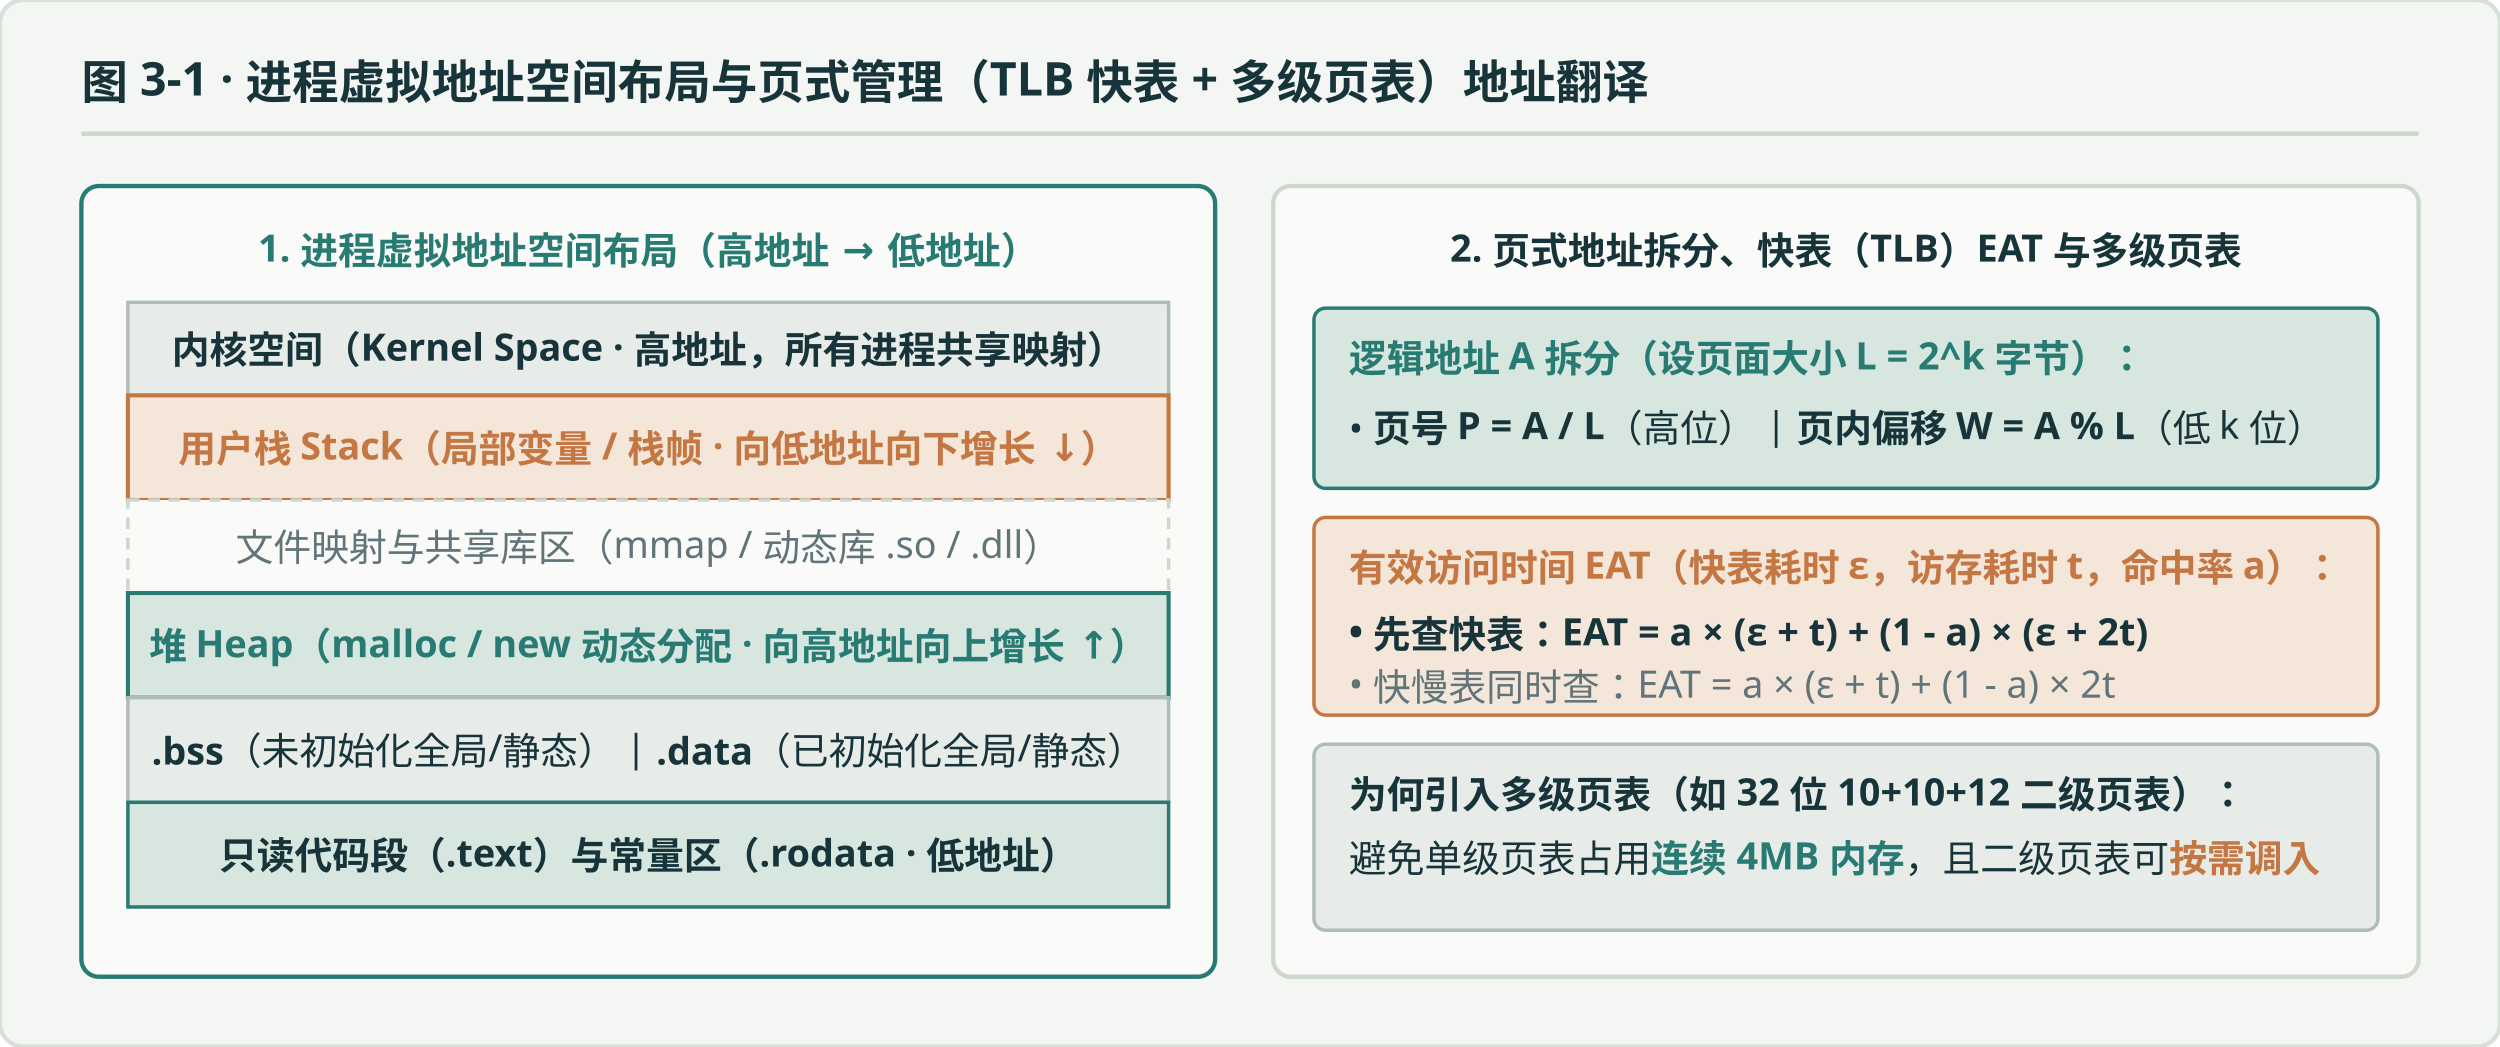
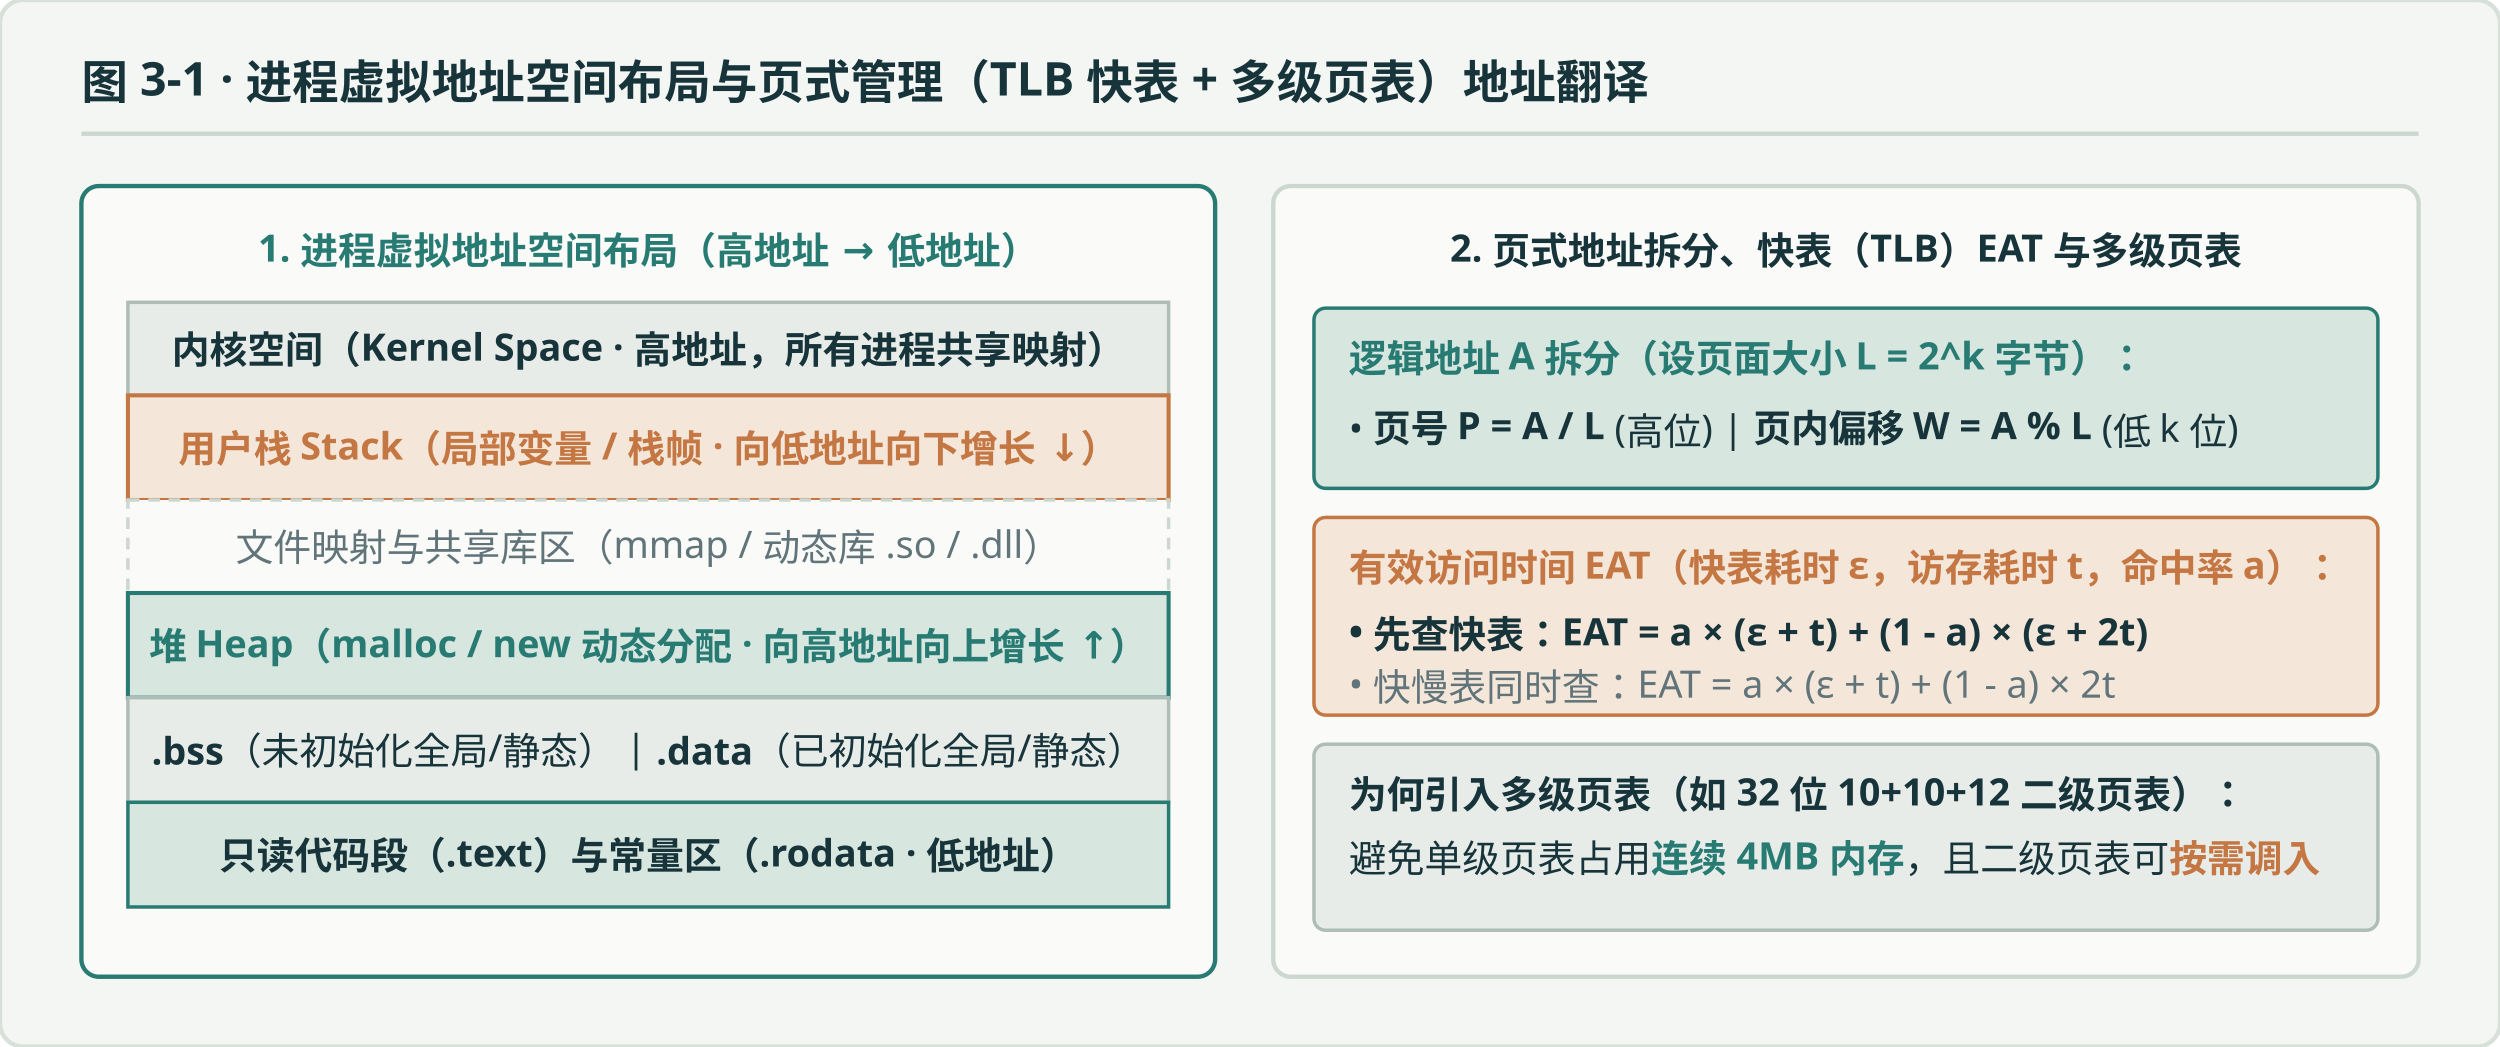
<svg xmlns="http://www.w3.org/2000/svg" width="860" height="360" viewBox="0 0 860 360" role="img" aria-label="进程虚拟地址空间分布与页式存储快表TLB地址翻译">
  <rect width="860" height="360" rx="8" fill="#F4F6F3" stroke="#D8E0DA" stroke-width="1.5" />
  <text x="28" y="34" fill="#17343B" font-family="'Microsoft YaHei','Noto Sans SC',sans-serif" font-size="16" font-weight="700">图 3-1 · 进程虚拟地址空间布局与页式管理（TLB 快表 + 多级页表）地址翻译</text>
  <line x1="28" y1="46" x2="832" y2="46" stroke="#CBD7CF" stroke-width="1.5" />
  <g font-family="'Microsoft YaHei','Noto Sans SC',sans-serif" font-size="13">
    <rect x="28" y="64" width="390" height="272" rx="6" fill="#FAFBF8" stroke="#287B73" stroke-width="1.5" />
    <text x="223" y="90" fill="#287B73" font-weight="700" text-anchor="middle">1. 进程虚拟地址空间布局（高地址 → 低地址）</text>
    <g text-anchor="middle">
      <rect x="44" y="104" width="358" height="32" fill="#E8ECE9" stroke="#AEBDB7" stroke-width="1.2" />
      <text x="223" y="125" fill="#17343B" font-weight="700">内核空间（Kernel Space · 高地址，所有进程共享映射）</text>
      <rect x="44" y="136" width="358" height="36" fill="#F4E6D9" stroke="#C47743" stroke-width="1.4" />
      <text x="223" y="159" fill="#C47743" font-weight="700">用户栈 Stack（局部变量 / 栈帧 · 向低地址向下增长 ↓）</text>
      <rect x="44" y="172" width="358" height="32" fill="#FAFBF8" stroke="#CBD7CF" stroke-width="1.2" stroke-dasharray="4,3" />
      <text x="223" y="193" fill="#61747A">文件映射与共享库区（mmap / 动态库 .so / .dll）</text>
      <rect x="44" y="204" width="358" height="36" fill="#D8E6E0" stroke="#287B73" stroke-width="1.4" />
      <text x="223" y="227" fill="#287B73" font-weight="700">堆 Heap（malloc / new 动态分配 · 向高地址向上增长 ↑）</text>
      <rect x="44" y="240" width="358" height="36" fill="#E8ECE9" stroke="#AEBDB7" stroke-width="1.2" />
      <text x="223" y="263" fill="#17343B">
        <tspan font-weight="700">.bss</tspan>（未初始化全局/静态） | <tspan font-weight="700">.data</tspan>（已初始化全局/静态）</text>
      <rect x="44" y="276" width="358" height="36" fill="#D8E6E0" stroke="#287B73" stroke-width="1.2" />
      <text x="223" y="299" fill="#17343B" font-weight="700">只读代码段（.text）与常量区（.rodata · 低地址）</text>
    </g>
    <rect x="438" y="64" width="394" height="272" rx="6" fill="#FAFBF8" stroke="#CBD7CF" stroke-width="1.5" />
    <text x="635" y="90" fill="#17343B" font-weight="700" text-anchor="middle">2. 页式地址拆分、快表（TLB）EAT 与多级页表</text>
    <rect x="452" y="106" width="366" height="62" rx="4" fill="#D8E6E0" stroke="#287B73" stroke-width="1.2" />
    <text x="464" y="128" fill="#287B73" font-weight="700">逻辑地址 A 拆分（设页面大小 L = 2^k 字节）：</text>
-     <text x="464" y="152" fill="#17343B">• <tspan font-weight="700">页号 P = A / L</tspan>（高位） | <tspan font-weight="700">页内偏移 W = A % L</tspan>（低 k 位）</text>
+     <text x="464" y="152" fill="#17343B">• <tspan font-weight="700">页号 P = A / L</tspan> (高位)  |  <tspan font-weight="700">页内偏移 W = A % L</tspan> (低 k 位)</text>
    <rect x="452" y="178" width="366" height="68" rx="4" fill="#F4E6D9" stroke="#C47743" stroke-width="1.2" />
    <text x="464" y="200" fill="#C47743" font-weight="700">有效访问时间 EAT（快表耗时 ε，访存耗时 t，命中率 a）：</text>
    <text x="464" y="222" fill="#17343B" font-weight="700">• 先查快表：EAT = a × (ε + t) + (1 - a) × (ε + 2t)</text>
    <text x="464" y="240" fill="#61747A">• 快慢表同时查：EAT = a × (ε + t) + (1 - a) × 2t</text>
    <rect x="452" y="256" width="366" height="64" rx="4" fill="#E8ECE9" stroke="#AEBDB7" stroke-width="1.2" />
    <text x="464" y="278" fill="#17343B" font-weight="700">为何引入多级页表（如 32 位 10+10+12 二级页表）：</text>
    <text x="464" y="300" fill="#17343B">避免单级页表占用<tspan font-weight="700" fill="#287B73">连续 4MB 内存</tspan>，且二级页表可<tspan font-weight="700" fill="#C47743">按需调入</tspan>
    </text>
  </g>
</svg>
